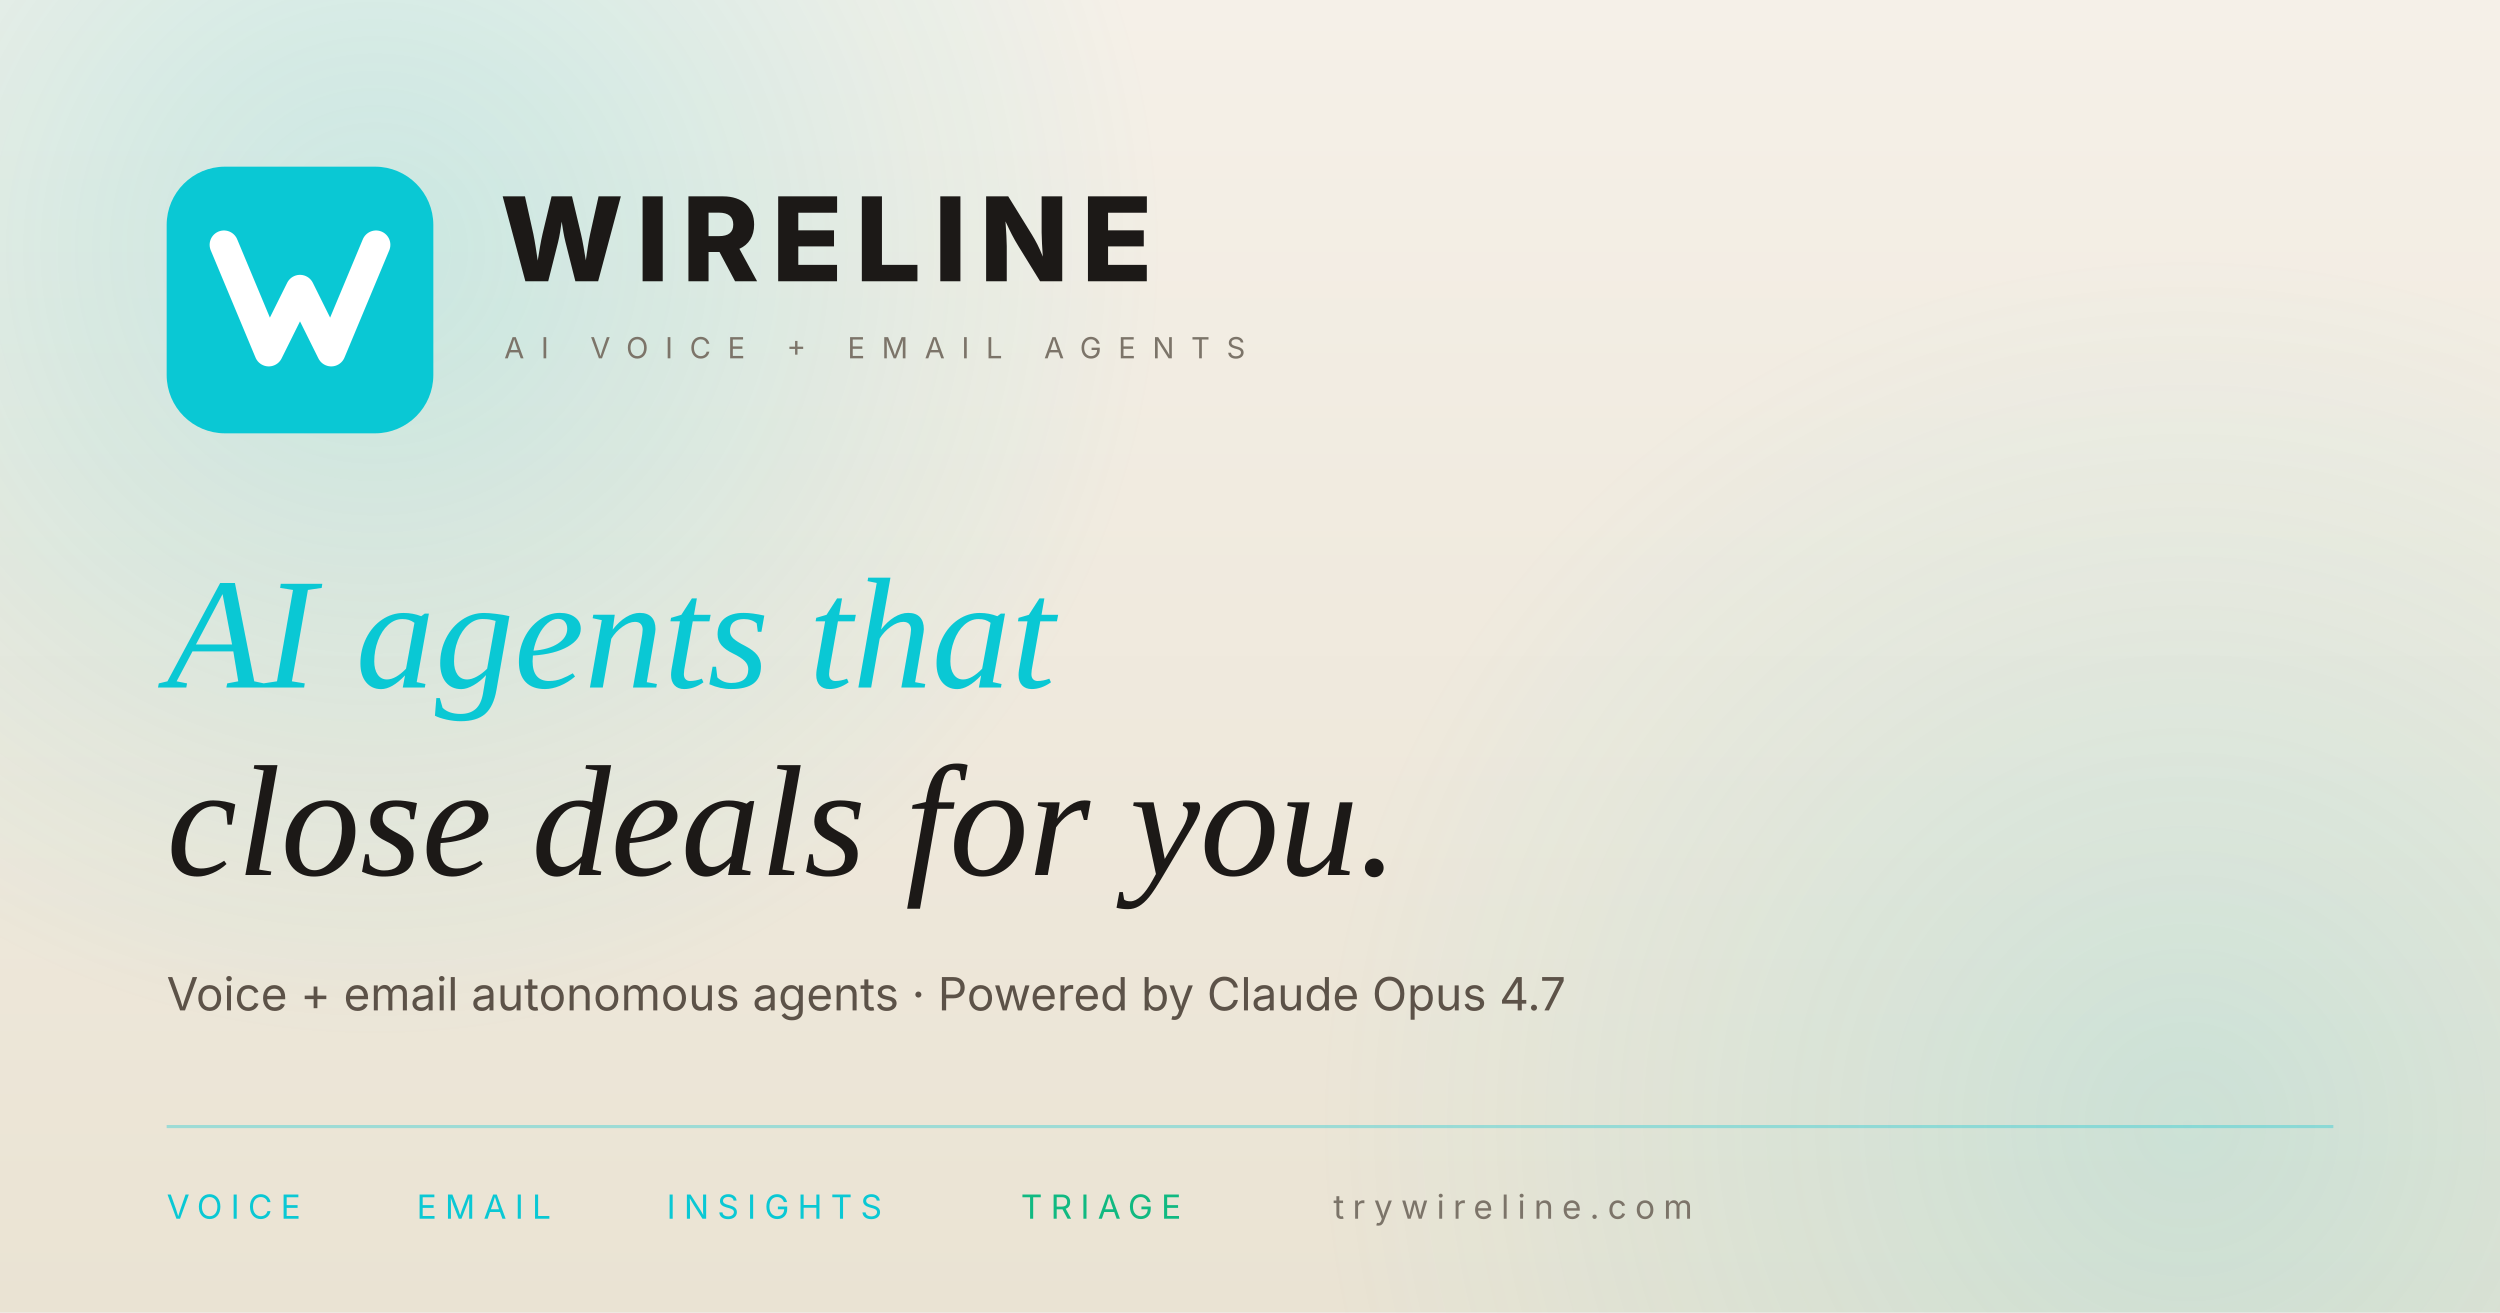
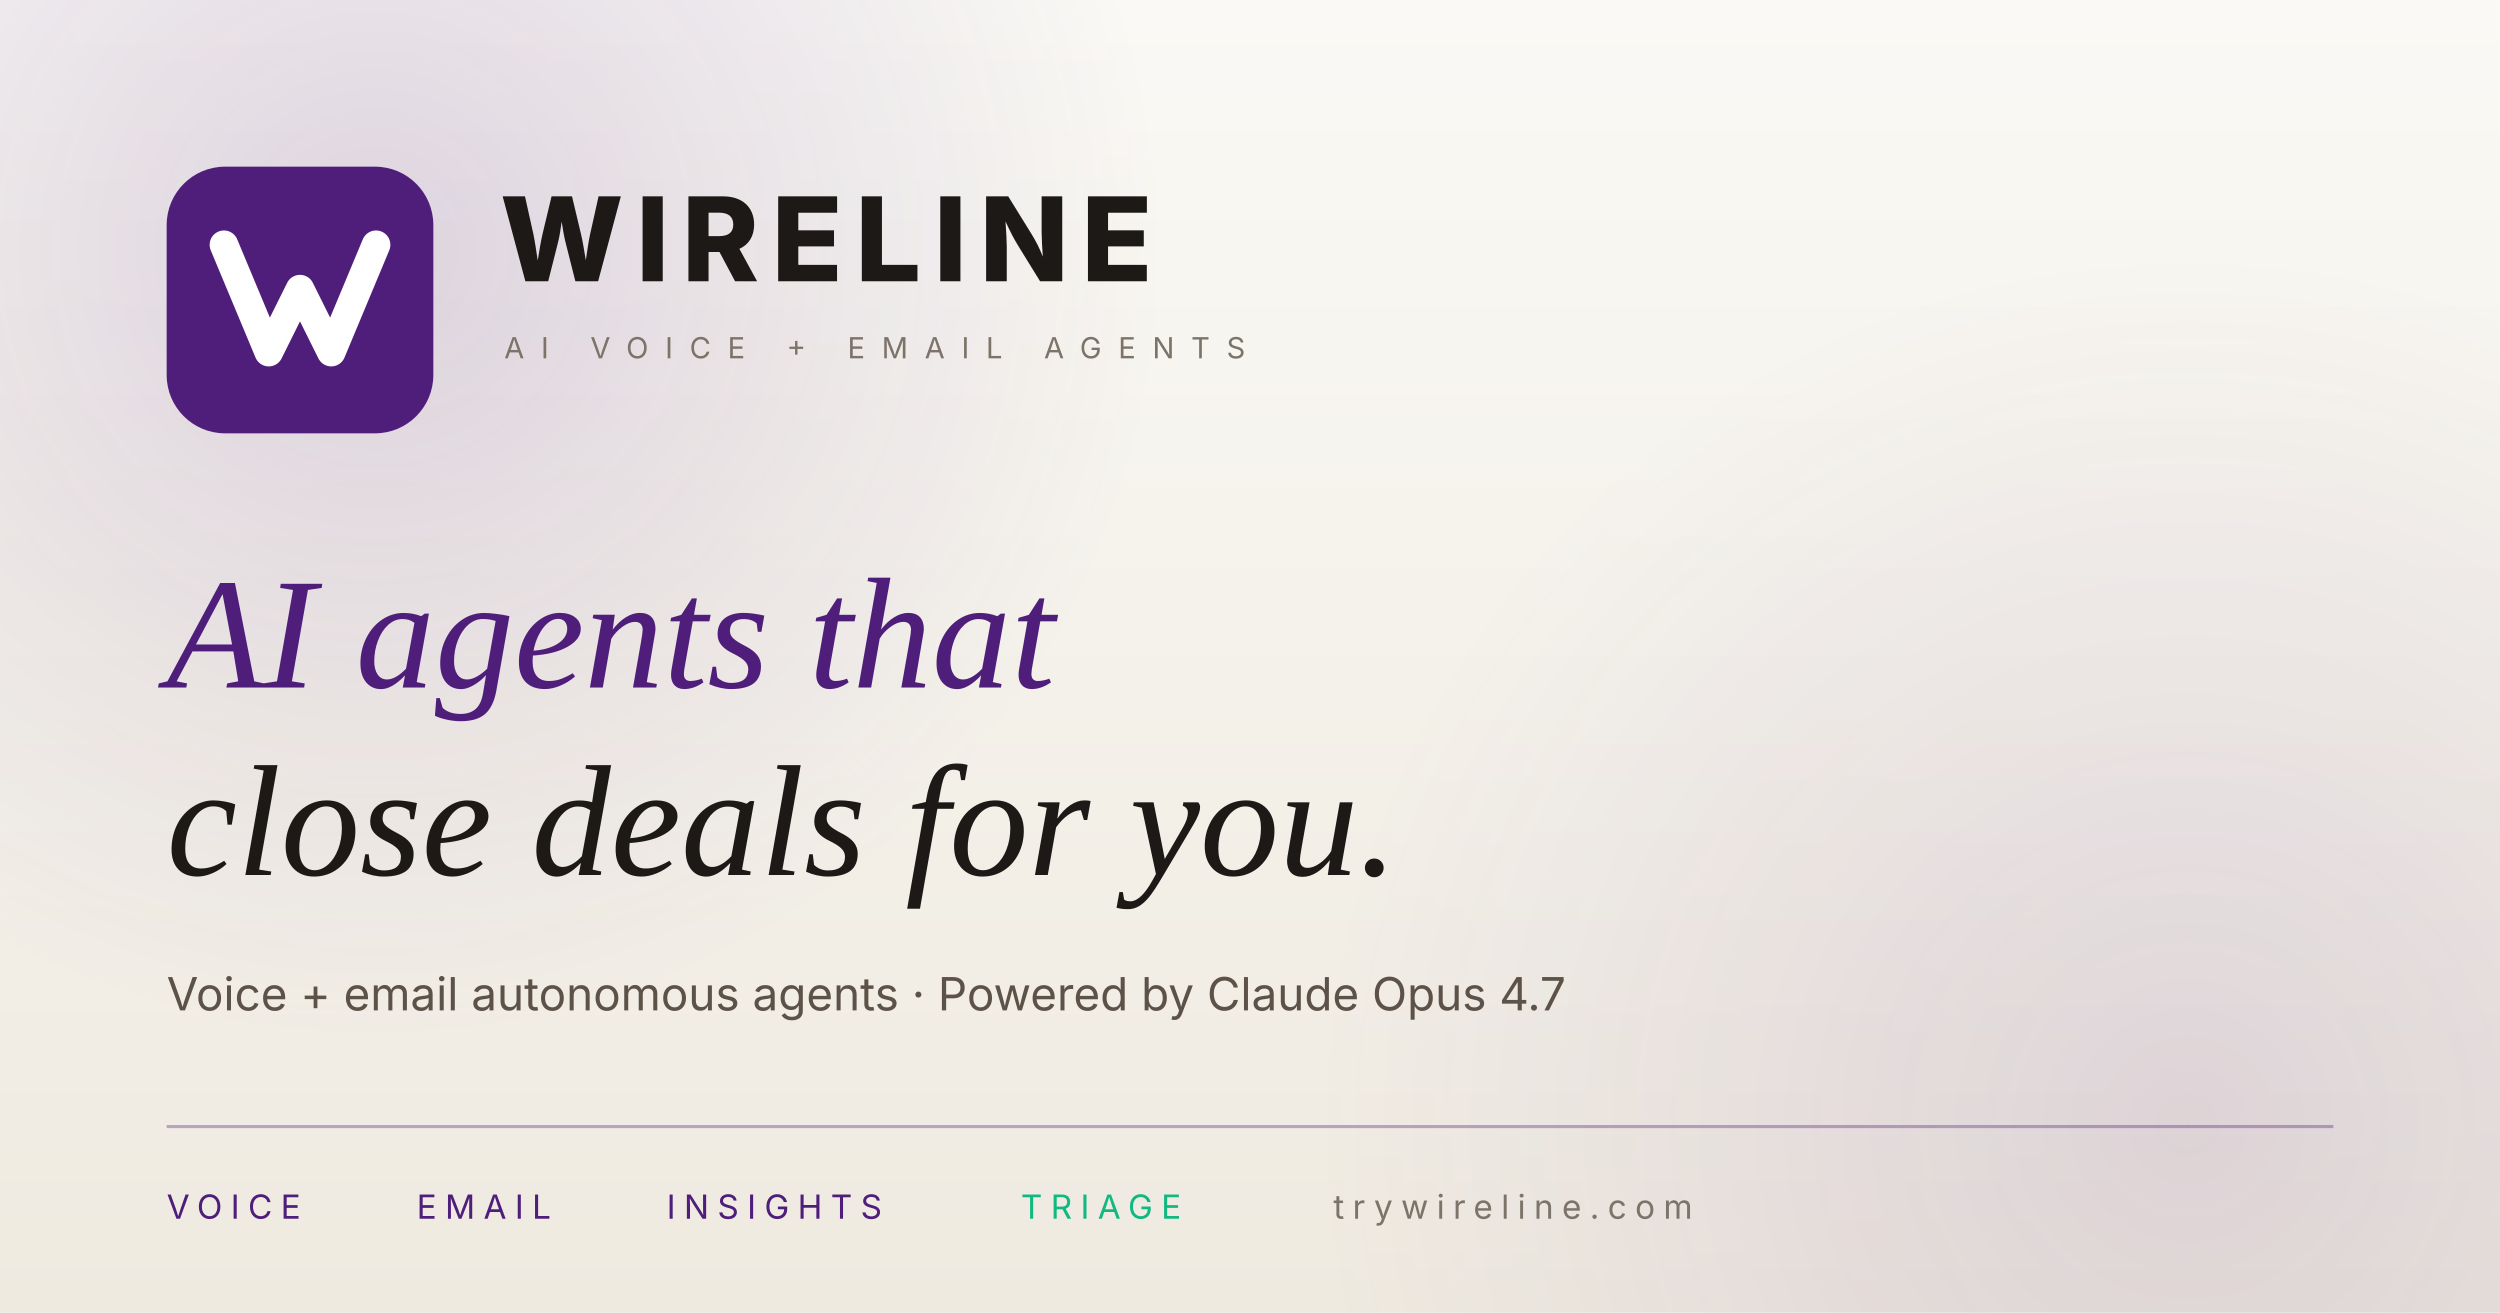
<svg xmlns="http://www.w3.org/2000/svg" width="1200" height="630" viewBox="0 0 1200 630">
  <defs>
    <linearGradient id="bg" x1="0" y1="0" x2="0" y2="630" gradientUnits="userSpaceOnUse">
-       <stop offset="0%" stop-color="#F5F0E8" />
-       <stop offset="100%" stop-color="#EAE3D3" />
+       <stop offset="0%" stop-color="#FAF9F5" />
+       <stop offset="100%" stop-color="#EFEAE0" />
    </linearGradient>
    <radialGradient id="glow1" cx="180" cy="120" r="380" gradientUnits="userSpaceOnUse">
-       <stop offset="0%" stop-color="#0AC8D4" stop-opacity="0.18" />
-       <stop offset="100%" stop-color="#0AC8D4" stop-opacity="0" />
+       <stop offset="0%" stop-color="#4F1E7B" stop-opacity="0.16" />
+       <stop offset="100%" stop-color="#4F1E7B" stop-opacity="0" />
    </radialGradient>
    <radialGradient id="glow2" cx="1050" cy="540" r="420" gradientUnits="userSpaceOnUse">
-       <stop offset="0%" stop-color="#0AC8D4" stop-opacity="0.14" />
-       <stop offset="100%" stop-color="#0AC8D4" stop-opacity="0" />
+       <stop offset="0%" stop-color="#4F1E7B" stop-opacity="0.12" />
+       <stop offset="100%" stop-color="#4F1E7B" stop-opacity="0" />
    </radialGradient>
  </defs>
  <rect width="1200" height="630" fill="url(#bg)" />
  <rect width="1200" height="630" fill="url(#glow1)" />
  <rect width="1200" height="630" fill="url(#glow2)" />
  <g transform="translate(80,80)">
-     <rect width="128" height="128" rx="28" fill="#0AC8D4" />
+     <rect width="128" height="128" rx="28" fill="#4F1E7B" />
    <path d="M 27.5 37.5 L 49 89 L 64 58.8 L 79 89 L 100.5 37.5" fill="none" stroke="#FFFFFF" stroke-width="13.75" stroke-linecap="round" stroke-linejoin="round" />
  </g>
  <text x="240" y="135" fill="#1C1917" font-family="Inter, system-ui, sans-serif" font-weight="800" font-size="56" letter-spacing="6">WIRELINE</text>
  <text x="242" y="172" fill="#7C7469" font-family="Inter, system-ui, sans-serif" font-size="14" letter-spacing="8">AI VOICE + EMAIL AGENTS</text>
-   <text x="80" y="330" fill="#0AC8D4" font-family="Georgia, 'Times New Roman', serif" font-style="italic" font-size="76" font-weight="400">AI agents that</text>
+   <text x="80" y="330" fill="#4F1E7B" font-family="Georgia, 'Times New Roman', serif" font-style="italic" font-size="76" font-weight="400">AI agents that</text>
  <text x="80" y="420" fill="#1C1917" font-family="Georgia, 'Times New Roman', serif" font-style="italic" font-size="76" font-weight="400">close deals for you.</text>
  <text x="80" y="485" fill="#5C5248" font-family="Inter, system-ui, sans-serif" font-size="22">Voice + email autonomous agents · Powered by Claude Opus 4.7</text>
-   <rect x="80" y="540" width="1040" height="1.5" fill="#0AC8D4" opacity="0.35" />
+   <rect x="80" y="540" width="1040" height="1.5" fill="#4F1E7B" opacity="0.35" />
  <g font-family="Inter, system-ui, sans-serif" font-size="16" letter-spacing="4">
-     <text x="80" y="585" fill="#0AC8D4">VOICE</text>
-     <text x="200" y="585" fill="#0AC8D4">EMAIL</text>
-     <text x="320" y="585" fill="#0AC8D4">INSIGHTS</text>
+     <text x="80" y="585" fill="#4F1E7B">VOICE</text>
+     <text x="200" y="585" fill="#4F1E7B">EMAIL</text>
+     <text x="320" y="585" fill="#4F1E7B">INSIGHTS</text>
    <text x="490" y="585" fill="#10B981">TRIAGE</text>
    <text x="640" y="585" fill="#7C7469">trywireline.com</text>
  </g>
</svg>
